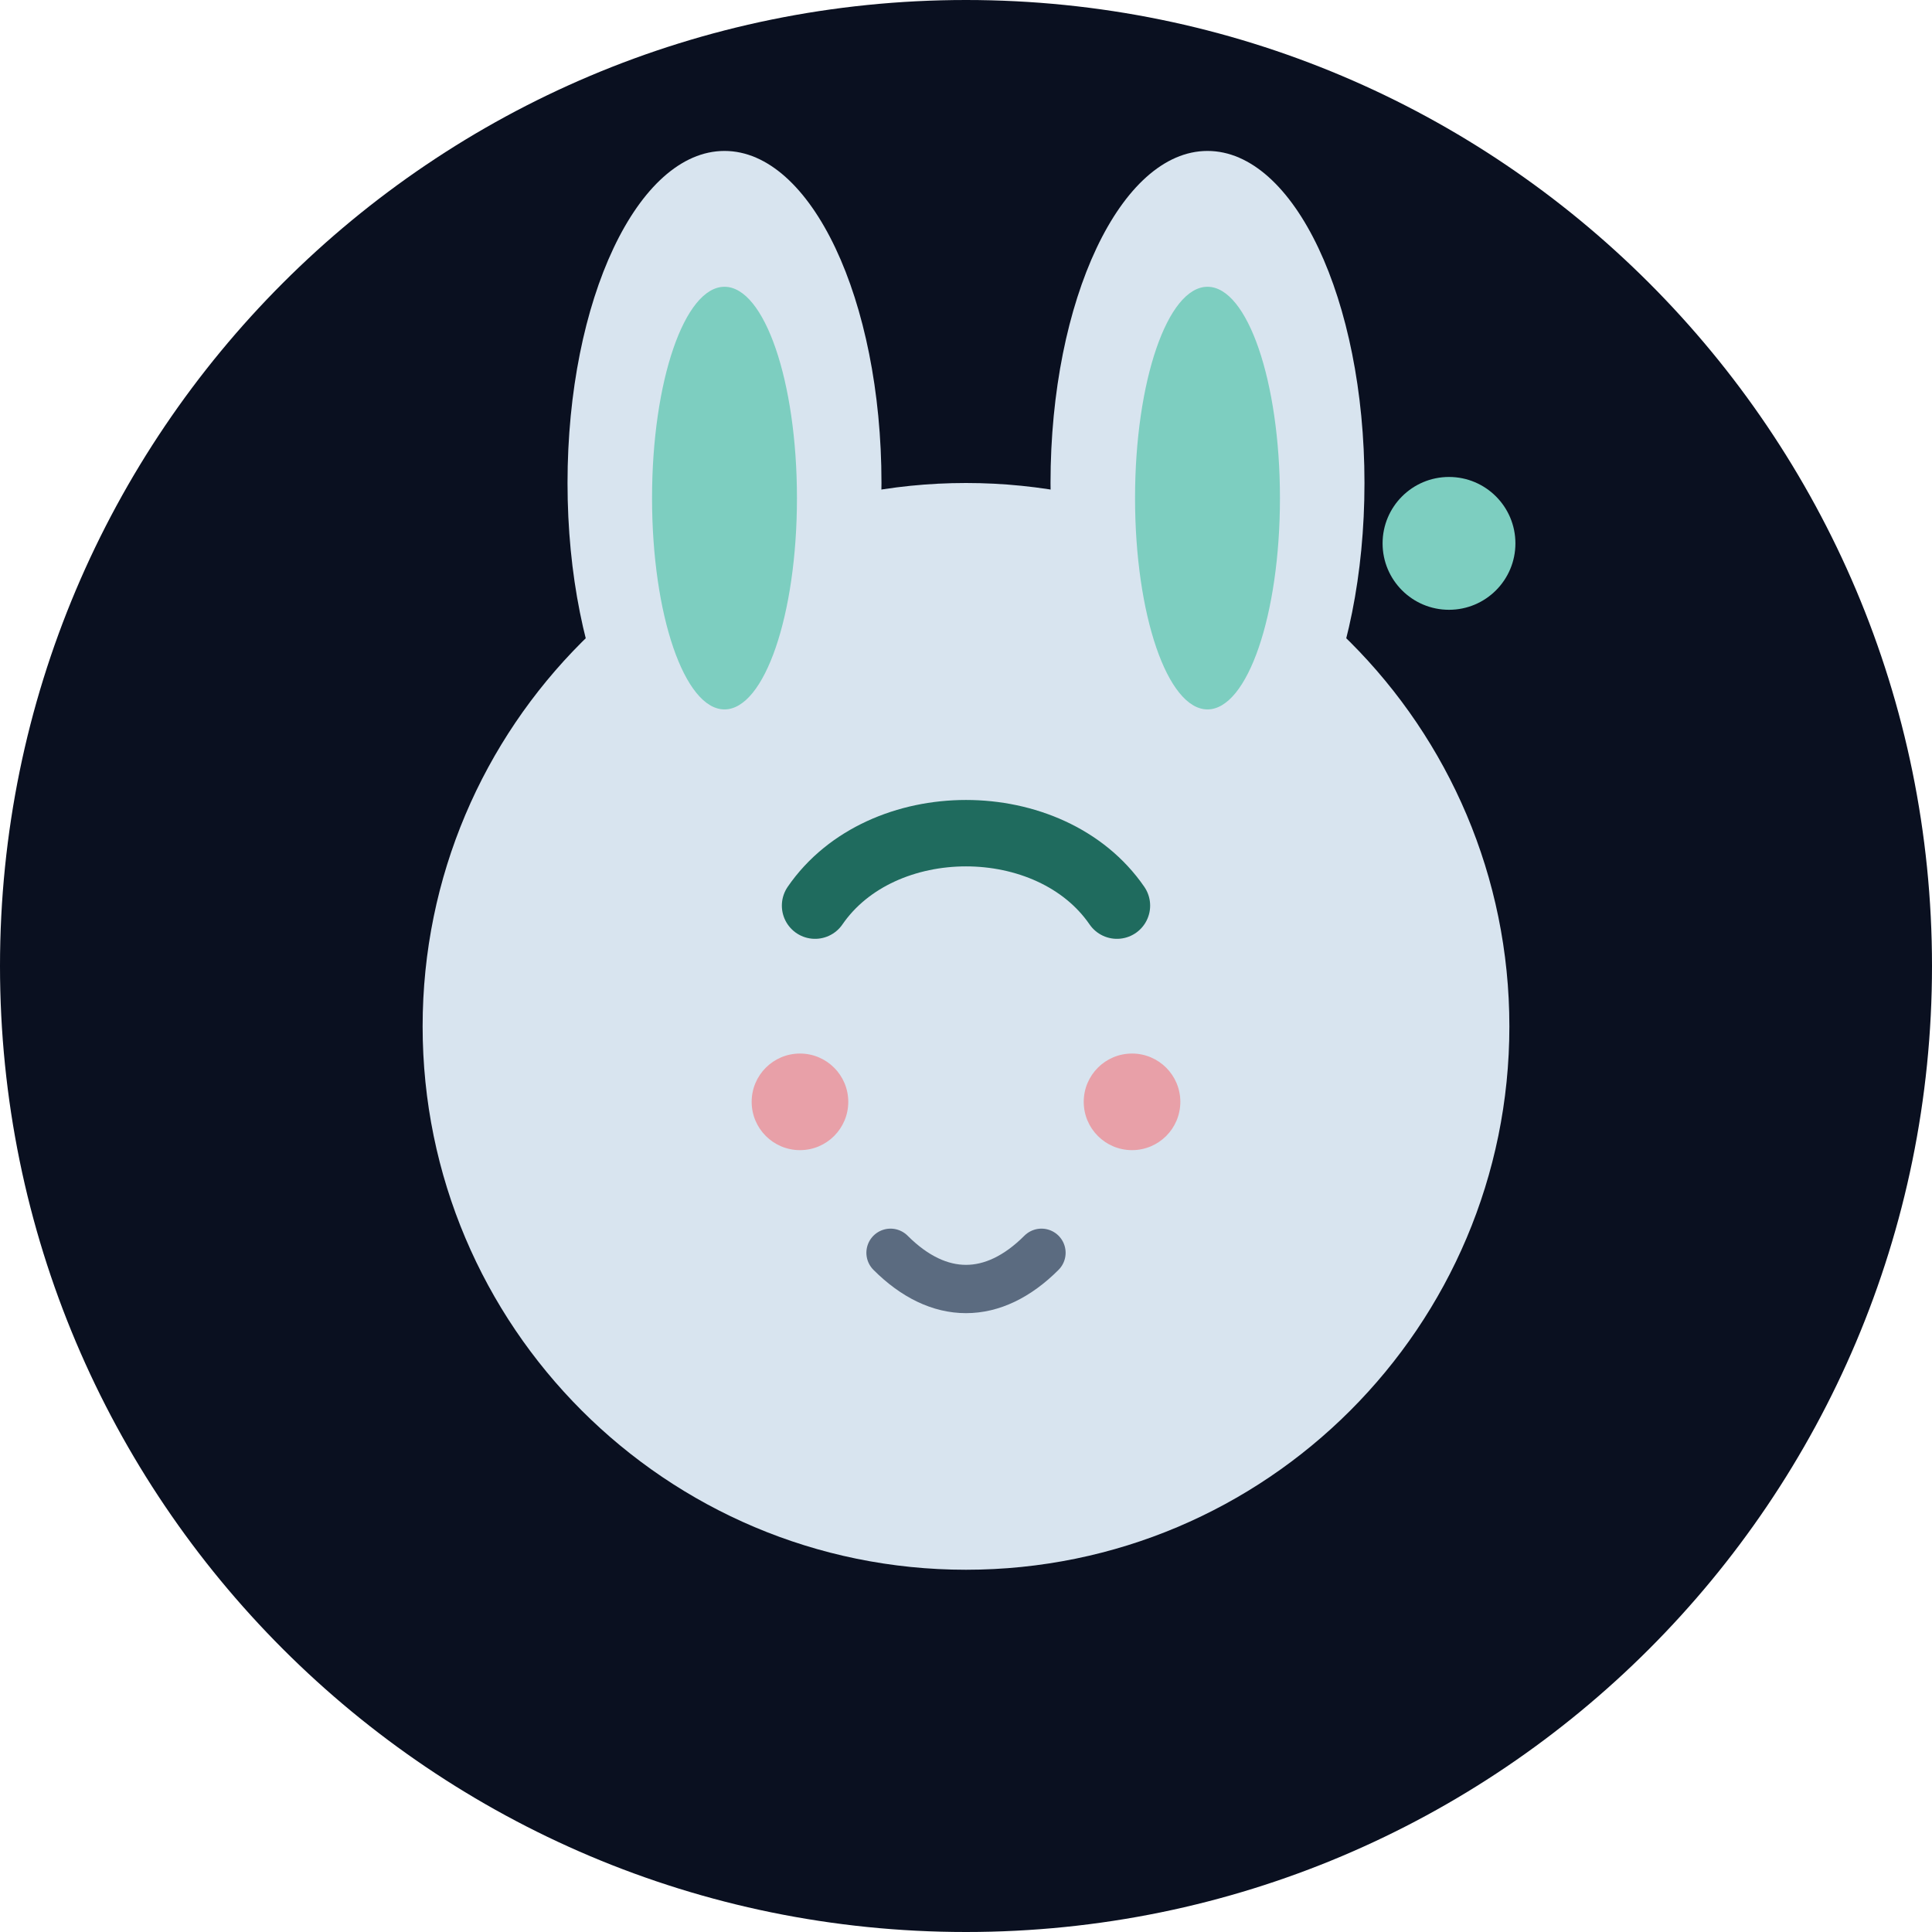
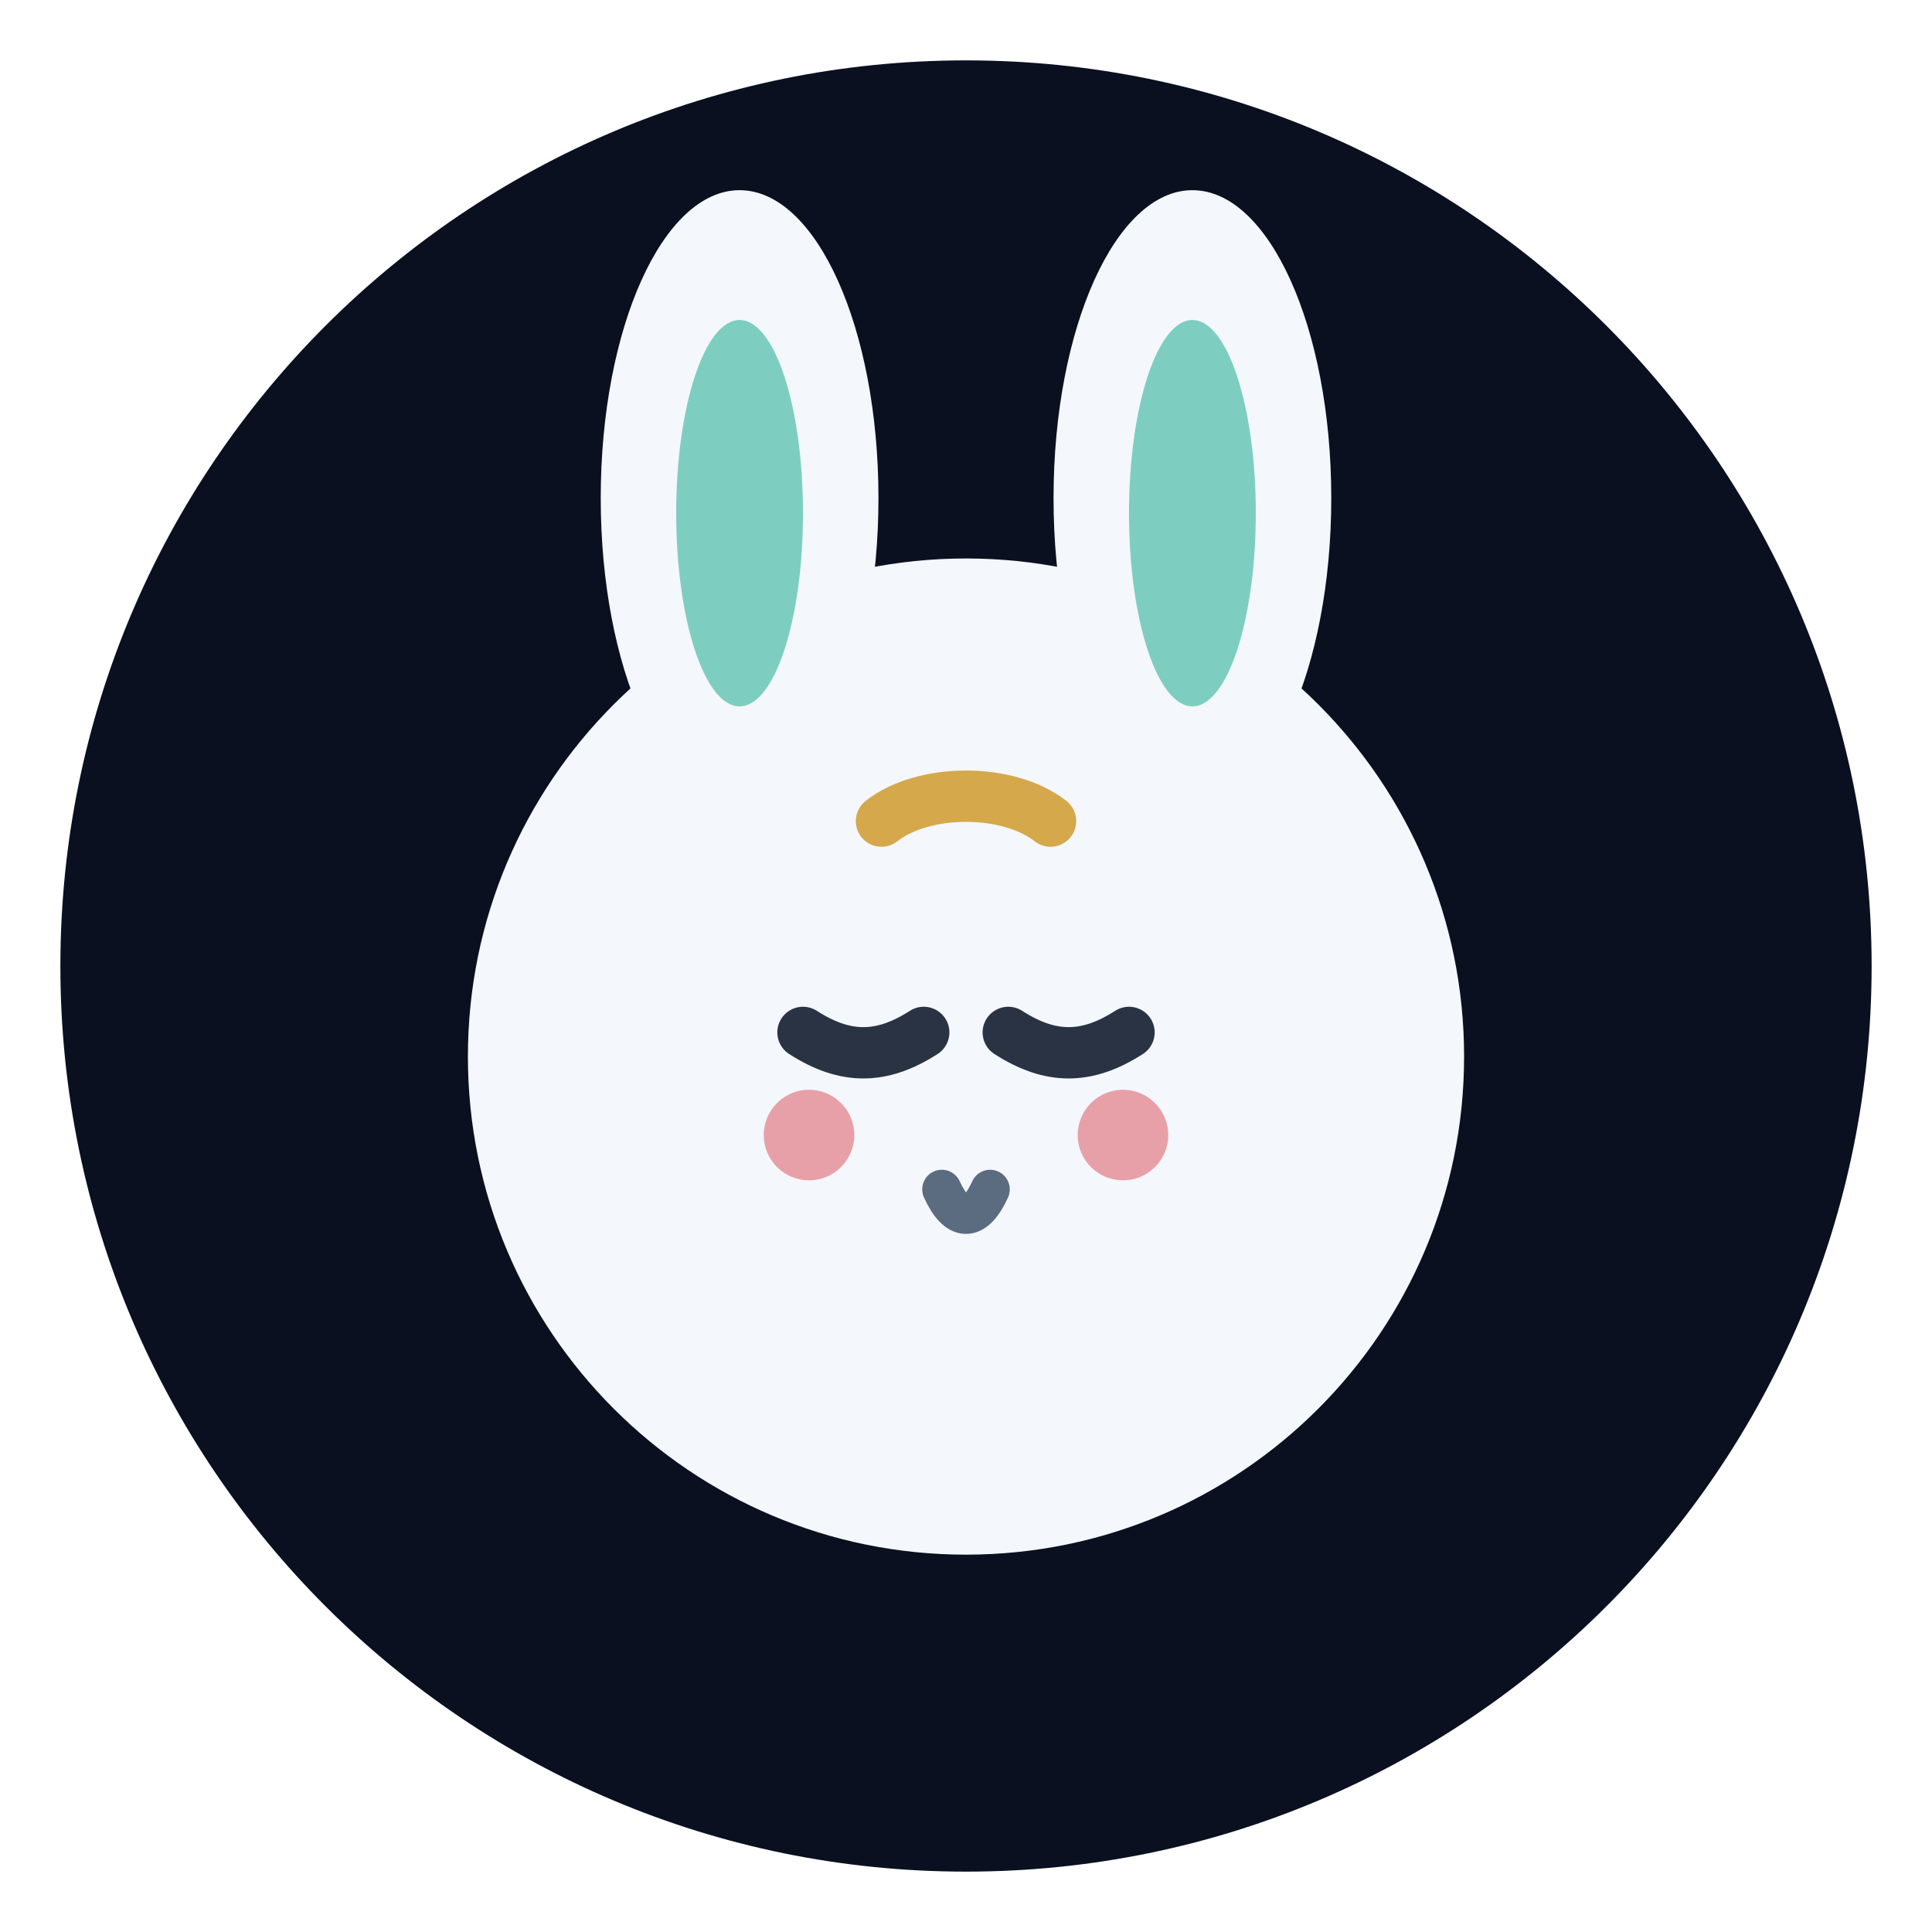
<svg xmlns="http://www.w3.org/2000/svg" viewBox="0 0 64 64" fill="none">
-   <circle cx="32" cy="32" r="32" fill="#0a1020" />
-   <circle cx="32" cy="34" r="18" fill="#d8e4ef" />
-   <ellipse cx="24" cy="16" rx="5.2" ry="11" fill="#d8e4ef" />
-   <ellipse cx="40" cy="16" rx="5.2" ry="11" fill="#d8e4ef" />
-   <ellipse cx="24" cy="16.5" rx="2.4" ry="7" fill="#7dcec0" />
-   <ellipse cx="40" cy="16.5" rx="2.4" ry="7" fill="#7dcec0" />
-   <path d="M27 30c2.2-3.2 7.8-3.2 10 0" stroke="#1f6b5e" stroke-width="2.2" stroke-linecap="round" />
-   <circle cx="26.5" cy="36.5" r="1.6" fill="#e8a0a8" />
-   <circle cx="37.5" cy="36.5" r="1.6" fill="#e8a0a8" />
-   <path d="M29.5 41.5c1.6 1.6 3.4 1.6 5 0" stroke="#5b6b80" stroke-width="1.6" stroke-linecap="round" />
-   <circle cx="48" cy="18" r="2.2" fill="#7dcec0" />
+   <circle cx="32" cy="32" r="30" fill="#0a1020" />
+   <circle cx="32" cy="35" r="16.5" fill="#f4f7fb" />
+   <ellipse cx="24.5" cy="16.5" rx="4.6" ry="10.2" fill="#f4f7fb" />
+   <ellipse cx="39.5" cy="16.5" rx="4.6" ry="10.2" fill="#f4f7fb" />
+   <ellipse cx="24.5" cy="17" rx="2.1" ry="6.4" fill="#7dcec0" />
+   <ellipse cx="39.5" cy="17" rx="2.1" ry="6.4" fill="#7dcec0" />
+   <path d="M29.2 27.2c1.4-1.1 4.2-1.1 5.6 0" stroke="#d4a84b" stroke-width="1.7" stroke-linecap="round" />
+   <path d="M26.6 34.2c1.4.9 2.6.9 4 0" stroke="#2a3344" stroke-width="1.7" stroke-linecap="round" />
+   <path d="M33.4 34.2c1.4.9 2.6.9 4 0" stroke="#2a3344" stroke-width="1.7" stroke-linecap="round" />
+   <circle cx="26.8" cy="37.6" r="1.5" fill="#e8a0a8" />
+   <circle cx="37.2" cy="37.6" r="1.5" fill="#e8a0a8" />
+   <path d="M31.2 39.4c.5 1.1 1.1 1.1 1.6 0" stroke="#5b6b80" stroke-width="1.3" stroke-linecap="round" />
</svg>
